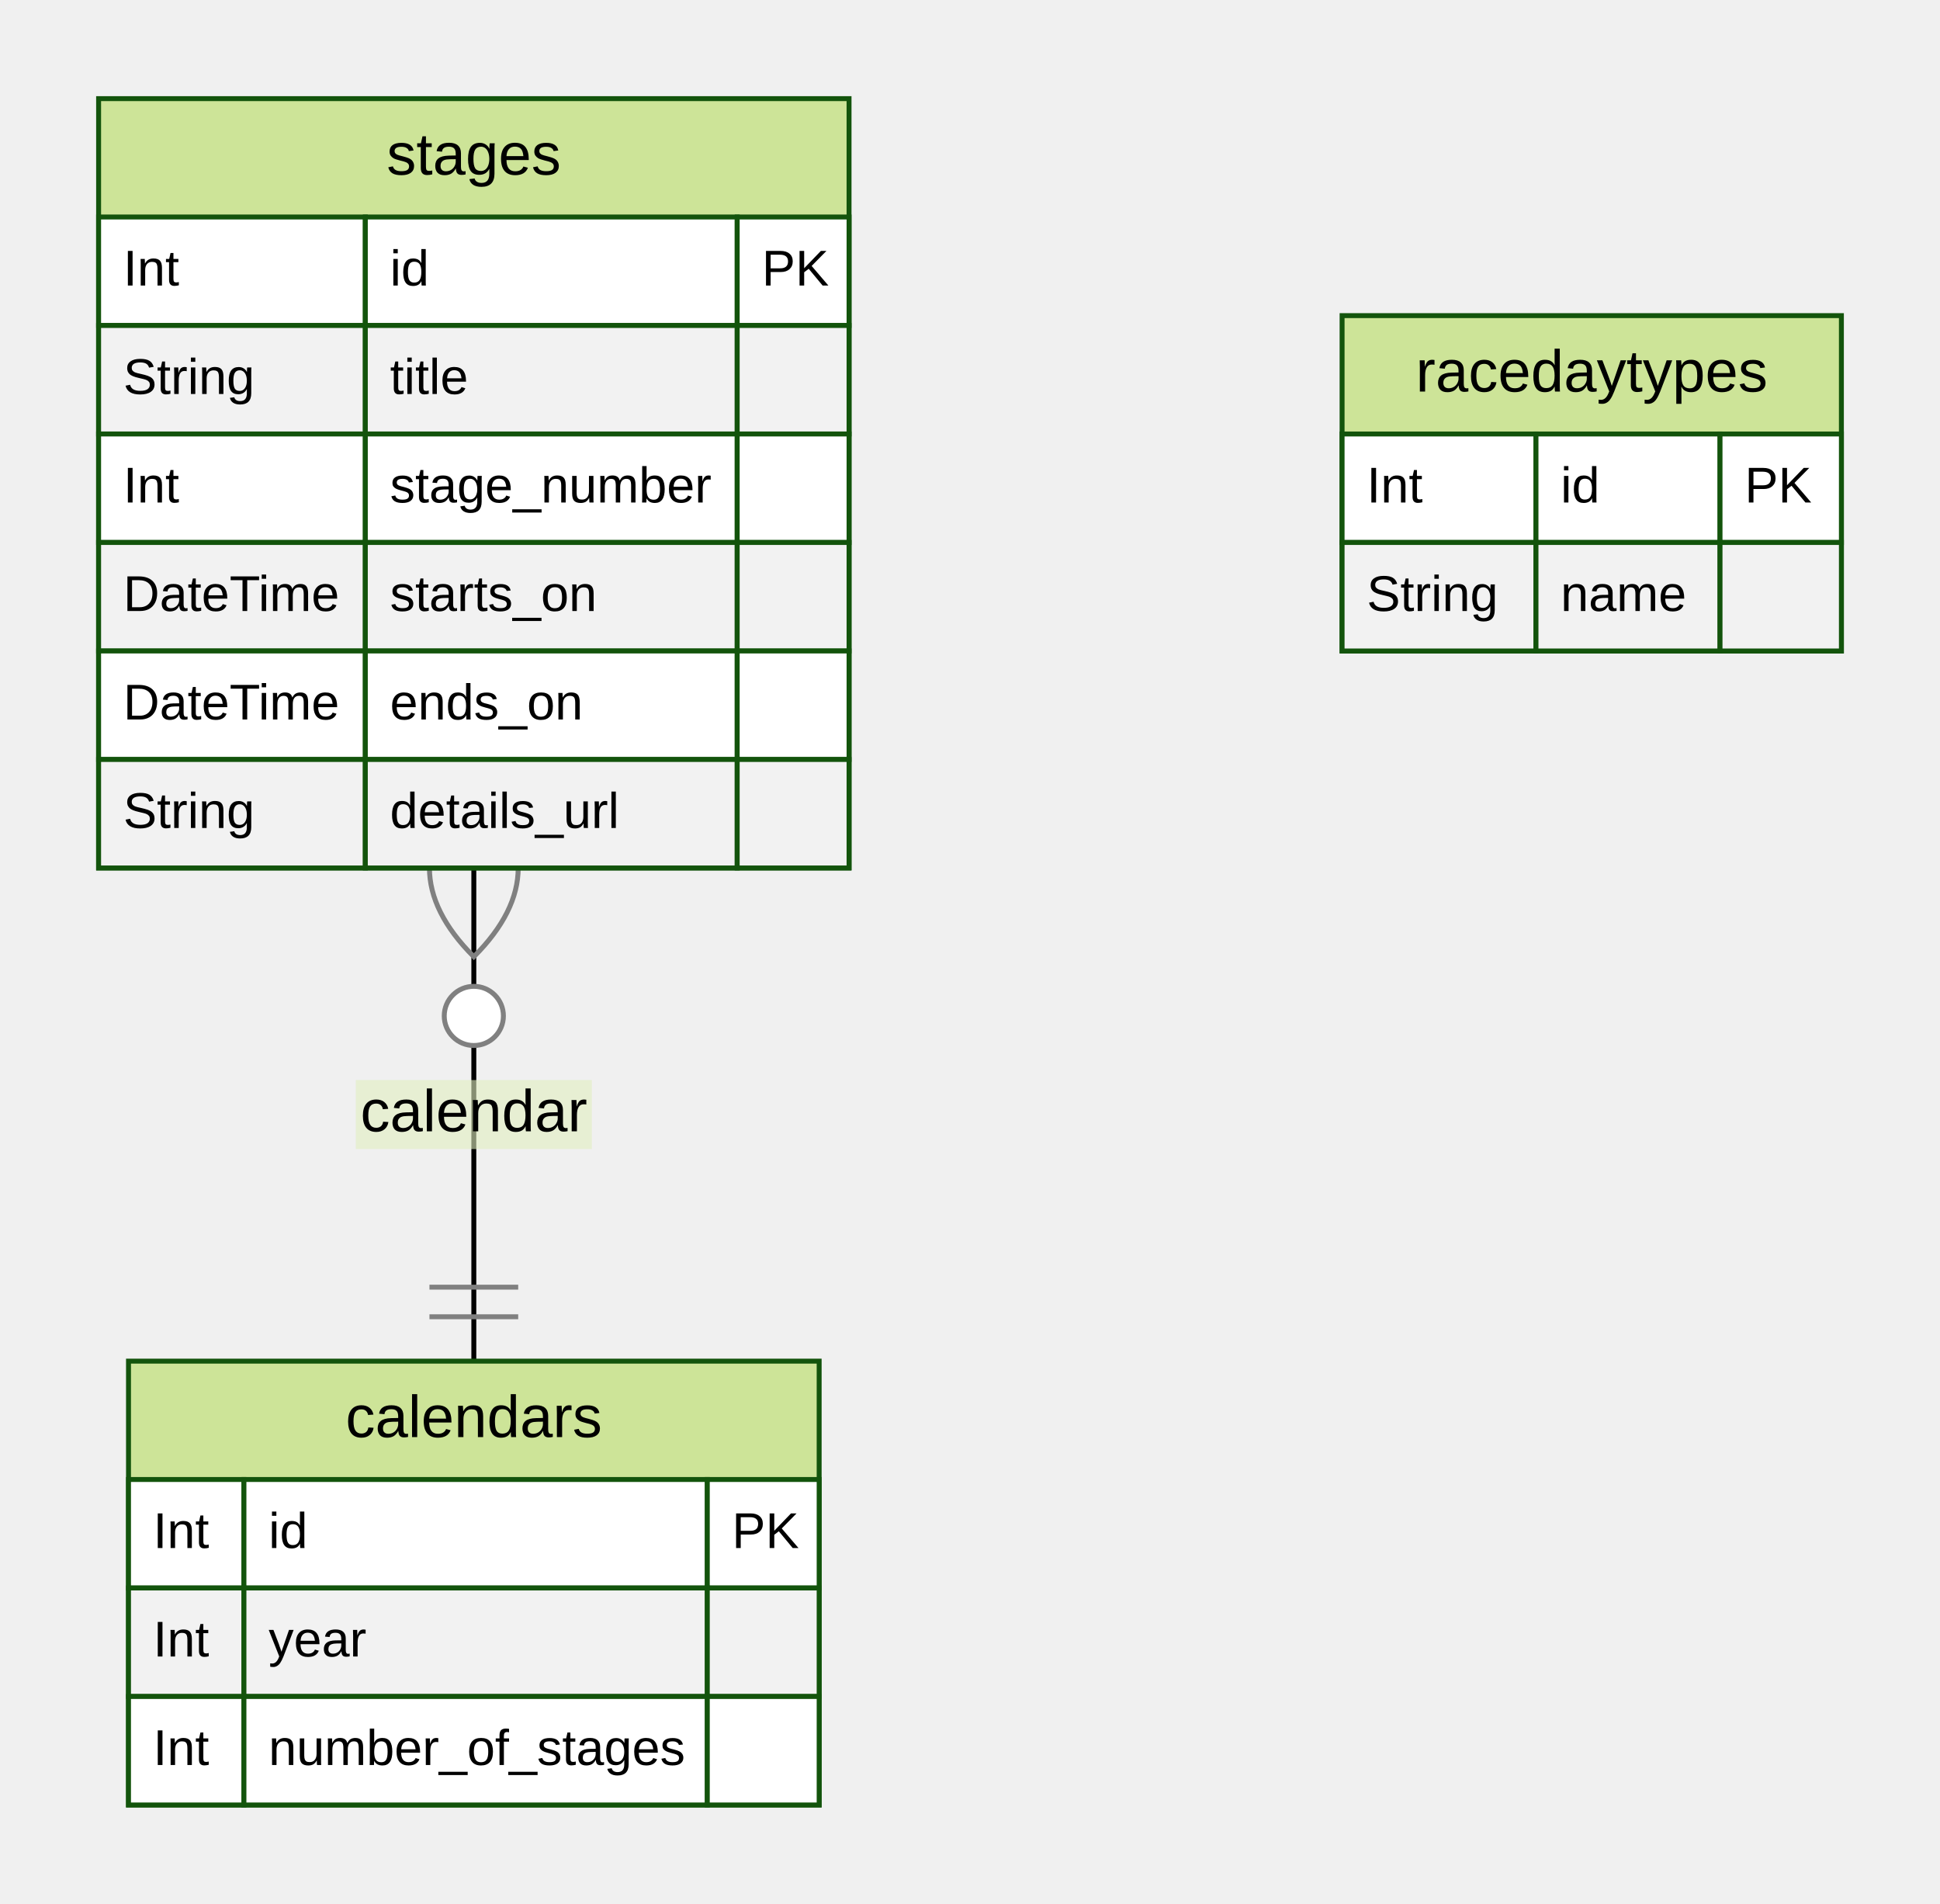
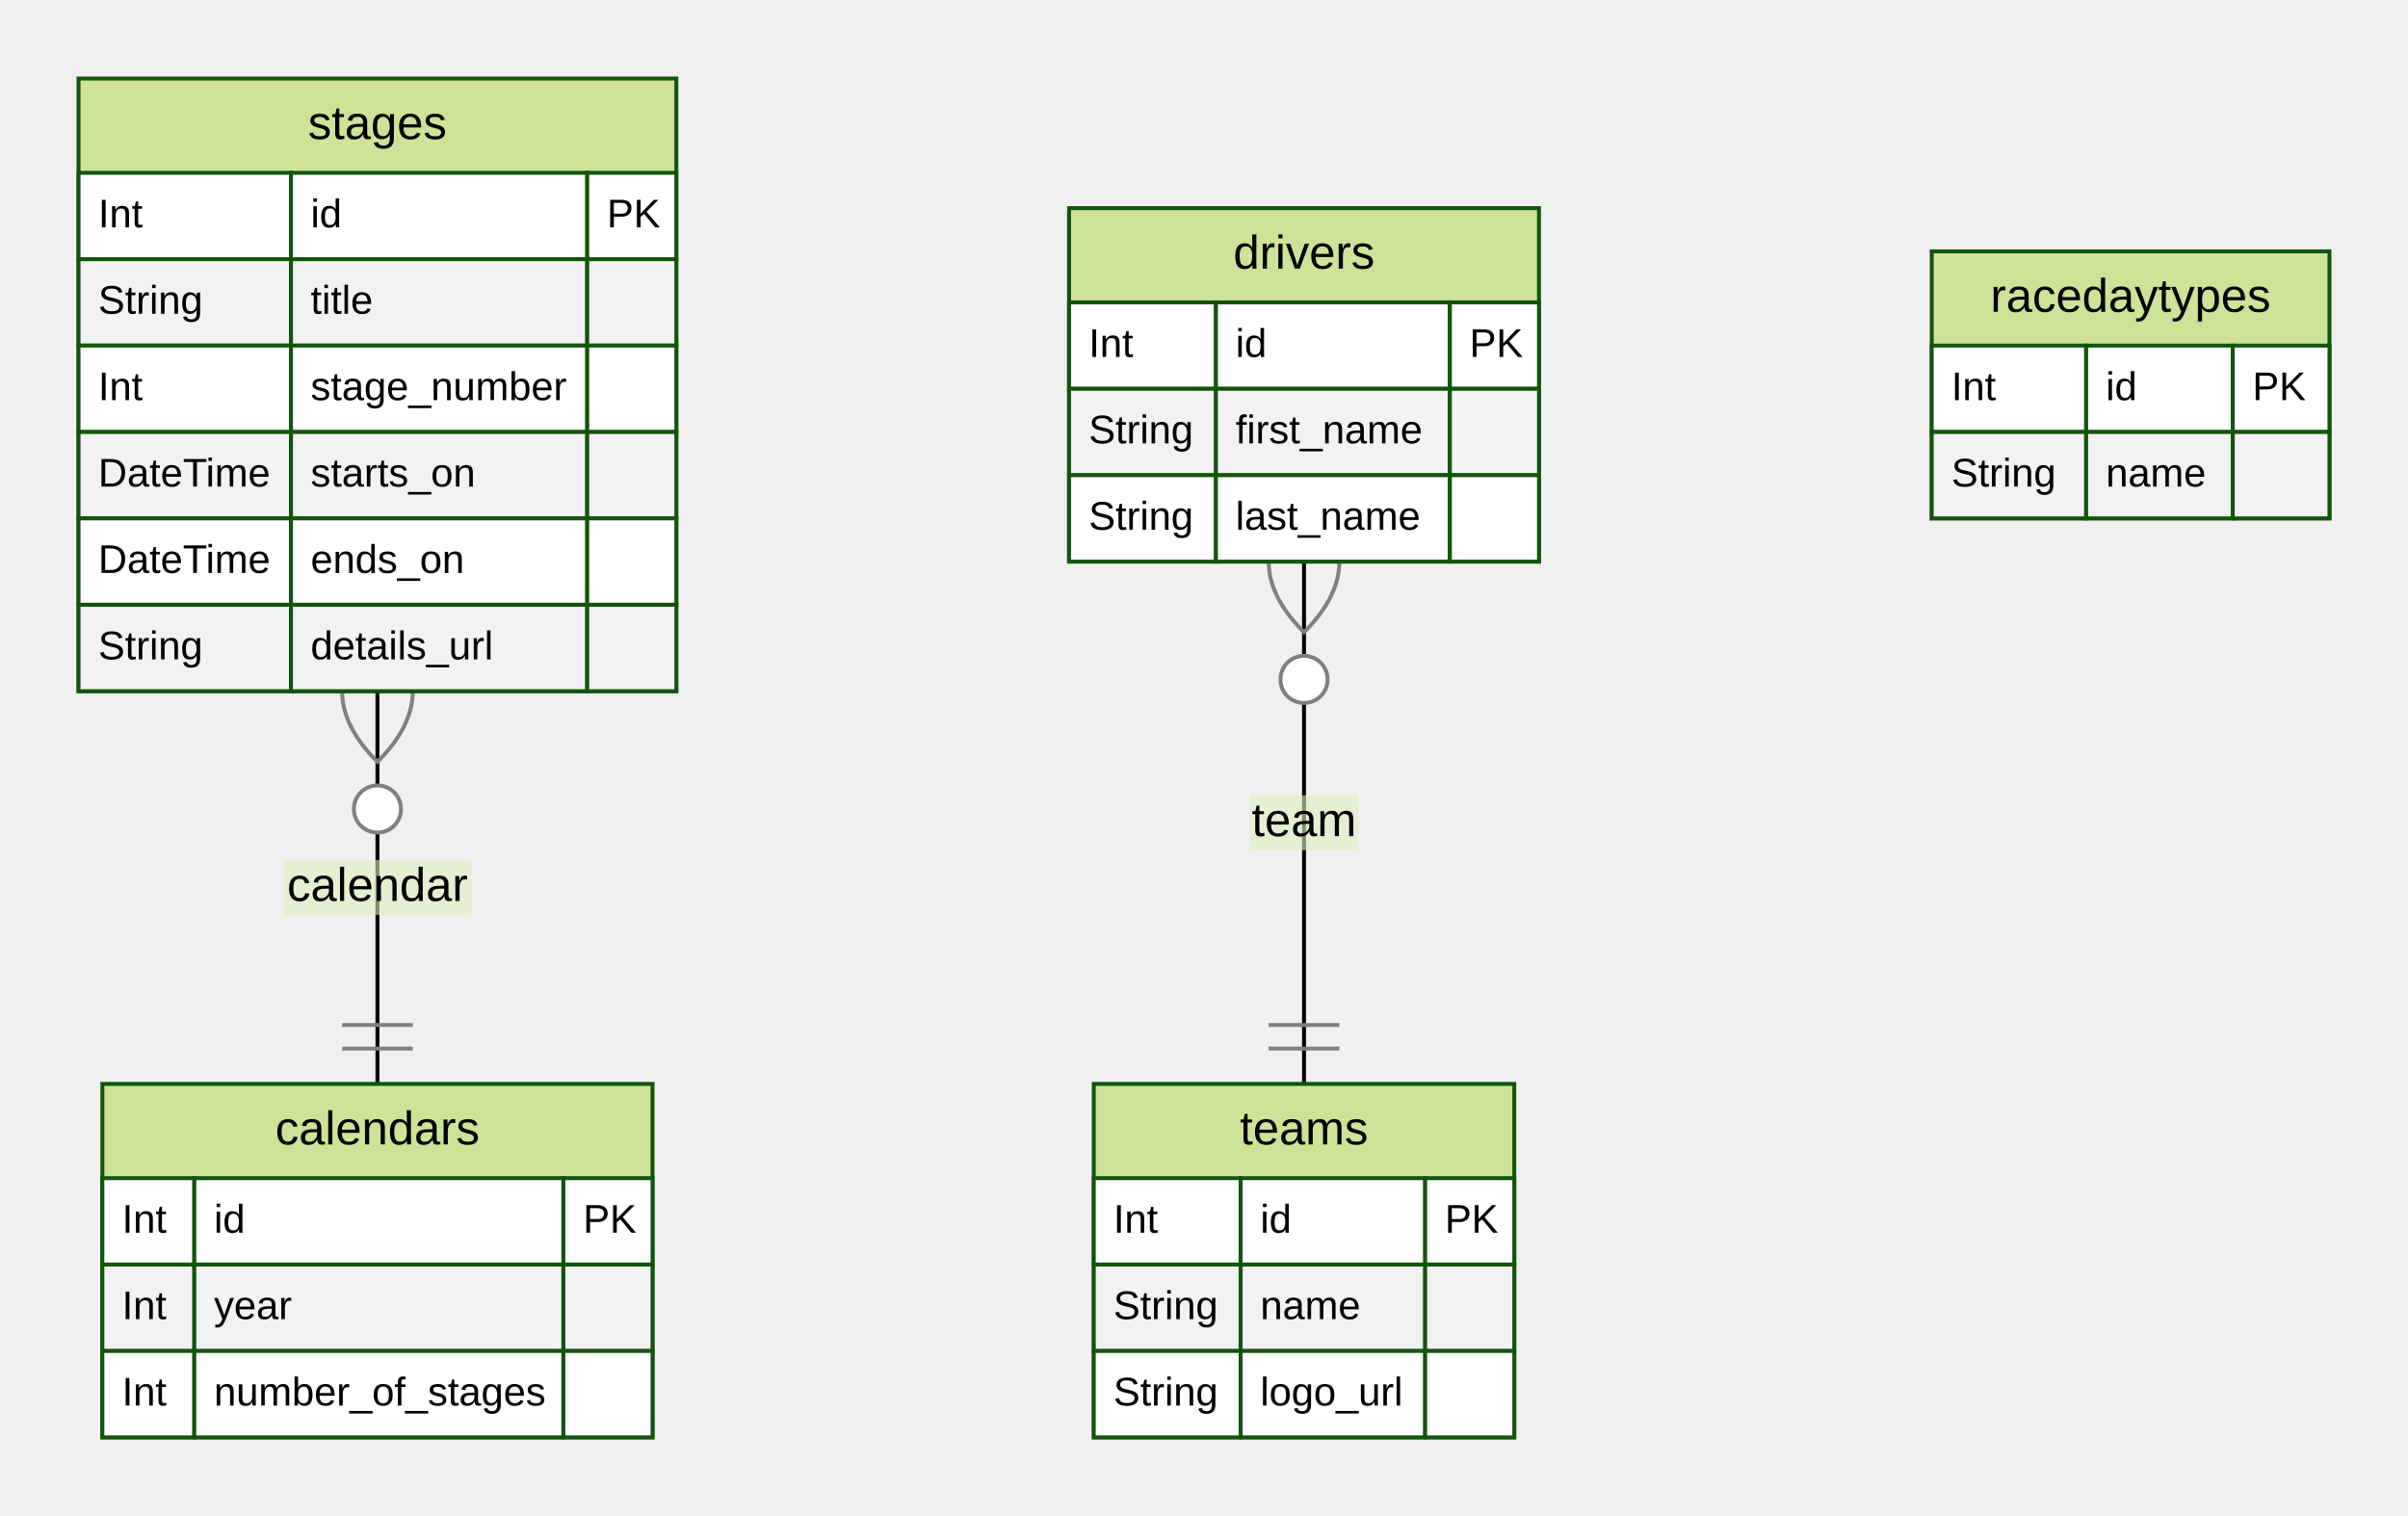
- <svg xmlns="http://www.w3.org/2000/svg" aria-labelledby="chart-title-mermaid-0 chart-desc-mermaid-0" role="img" viewBox="0 0 393.476 386" style="max-width: 393.476px; background-color: white;" width="100%" id="mermaid-0">
+ <svg xmlns="http://www.w3.org/2000/svg" aria-labelledby="chart-title-mermaid-0 chart-desc-mermaid-0" role="img" viewBox="0 0 613.124 386" style="max-width: 613.124px; background-color: white;" width="100%" id="mermaid-0">
  <style>#mermaid-0 {font-family:"trebuchet ms",verdana,arial,sans-serif;font-size:16px;fill:#000000;}#mermaid-0 .error-icon{fill:#552222;}#mermaid-0 .error-text{fill:#552222;stroke:#552222;}#mermaid-0 .edge-thickness-normal{stroke-width:2px;}#mermaid-0 .edge-thickness-thick{stroke-width:3.5px;}#mermaid-0 .edge-pattern-solid{stroke-dasharray:0;}#mermaid-0 .edge-pattern-dashed{stroke-dasharray:3;}#mermaid-0 .edge-pattern-dotted{stroke-dasharray:2;}#mermaid-0 .marker{fill:#000000;stroke:#000000;}#mermaid-0 .marker.cross{stroke:#000000;}#mermaid-0 svg{font-family:"trebuchet ms",verdana,arial,sans-serif;font-size:16px;}#mermaid-0 .entityBox{fill:#cde498;stroke:#13540c;}#mermaid-0 .attributeBoxOdd{fill:#ffffff;stroke:#13540c;}#mermaid-0 .attributeBoxEven{fill:#f2f2f2;stroke:#13540c;}#mermaid-0 .relationshipLabelBox{fill:hsl(78.158, 58.462%, 84.51%);opacity:0.7;background-color:hsl(78.158, 58.462%, 84.51%);}#mermaid-0 .relationshipLabelBox rect{opacity:0.5;}#mermaid-0 .relationshipLine{stroke:#000000;}#mermaid-0 :root{--mermaid-font-family:"trebuchet ms",verdana,arial,sans-serif;}</style>
  <g />
  <defs>
    <marker orient="auto" markerHeight="18" markerWidth="18" refY="9" refX="0" id="ONLY_ONE_START">
      <path d="M9,0 L9,18 M15,0 L15,18" fill="none" stroke="gray" />
    </marker>
  </defs>
  <defs>
    <marker orient="auto" markerHeight="18" markerWidth="18" refY="9" refX="18" id="ONLY_ONE_END">
      <path d="M3,0 L3,18 M9,0 L9,18" fill="none" stroke="gray" />
    </marker>
  </defs>
  <defs>
    <marker orient="auto" markerHeight="18" markerWidth="30" refY="9" refX="0" id="ZERO_OR_ONE_START">
      <circle r="6" cy="9" cx="21" fill="white" stroke="gray" />
      <path d="M9,0 L9,18" fill="none" stroke="gray" />
    </marker>
  </defs>
  <defs>
    <marker orient="auto" markerHeight="18" markerWidth="30" refY="9" refX="30" id="ZERO_OR_ONE_END">
      <circle r="6" cy="9" cx="9" fill="white" stroke="gray" />
      <path d="M21,0 L21,18" fill="none" stroke="gray" />
    </marker>
  </defs>
  <defs>
    <marker orient="auto" markerHeight="36" markerWidth="45" refY="18" refX="18" id="ONE_OR_MORE_START">
      <path d="M0,18 Q 18,0 36,18 Q 18,36 0,18 M42,9 L42,27" fill="none" stroke="gray" />
    </marker>
  </defs>
  <defs>
    <marker orient="auto" markerHeight="36" markerWidth="45" refY="18" refX="27" id="ONE_OR_MORE_END">
      <path d="M3,9 L3,27 M9,18 Q27,0 45,18 Q27,36 9,18" fill="none" stroke="gray" />
    </marker>
  </defs>
  <defs>
    <marker orient="auto" markerHeight="36" markerWidth="57" refY="18" refX="18" id="ZERO_OR_MORE_START">
      <circle r="6" cy="18" cx="48" fill="white" stroke="gray" />
      <path d="M0,18 Q18,0 36,18 Q18,36 0,18" fill="none" stroke="gray" />
    </marker>
  </defs>
  <defs>
    <marker orient="auto" markerHeight="36" markerWidth="57" refY="18" refX="39" id="ZERO_OR_MORE_END">
      <circle r="6" cy="18" cx="9" fill="white" stroke="gray" />
      <path d="M21,18 Q39,0 57,18 Q39,36 21,18" fill="none" stroke="gray" />
    </marker>
  </defs>
  <path marker-start="url(#ZERO_OR_MORE_START)" marker-end="url(#ONLY_ONE_END)" fill="none" stroke="gray" d="M96.103,176L96.103,184.333C96.103,192.667,96.103,209.333,96.103,226C96.103,242.667,96.103,259.333,96.103,267.667L96.103,276" class="er relationshipLine" />
+   <path marker-start="url(#ZERO_OR_MORE_START)" marker-end="url(#ONLY_ONE_END)" fill="none" stroke="gray" d="M332.03,143L332.03,156.833C332.03,170.667,332.03,198.333,332.03,220.5C332.03,242.667,332.03,259.333,332.03,267.667L332.03,276" class="er relationshipLine" />
  <g transform="translate(26.06318,276 )" id="calendars">
    <rect height="90" width="140.08" y="0" x="0" stroke="gray" fill-opacity="100%" fill="honeydew" class="er entityBox" />
    <text transform="translate(70.03992,12)" style="font-family: &quot;trebuchet ms&quot;, verdana, arial, sans-serif;; font-size: 12px" text-anchor="middle" dominant-baseline="middle" y="0" x="0" id="entity-calendars" class="er entityLabel">calendars</text>
    <rect height="22" width="23.412" y="24" x="0" stroke="gray" fill-opacity="100%" fill="honeydew" class="er attributeBoxOdd" />
    <text transform="translate(5,35)" style="font-family: &quot;trebuchet ms&quot;, verdana, arial, sans-serif;; font-size: 10.2px" text-anchor="left" dominant-baseline="middle" y="0" x="0" id="entity-calendars-attr-1-type" class="er entityLabel">Int</text>
    <rect height="22" width="93.98" y="24" x="23.412" stroke="gray" fill-opacity="100%" fill="honeydew" class="er attributeBoxOdd" />
    <text transform="translate(28.412,35)" style="font-family: &quot;trebuchet ms&quot;, verdana, arial, sans-serif;; font-size: 10.2px" text-anchor="left" dominant-baseline="middle" y="0" x="0" id="entity-calendars-attr-1-name" class="er entityLabel">id</text>
    <rect height="22" width="22.688" y="24" x="117.392" stroke="gray" fill-opacity="100%" fill="honeydew" class="er attributeBoxOdd" />
    <text transform="translate(122.3922,35)" style="font-family: &quot;trebuchet ms&quot;, verdana, arial, sans-serif;; font-size: 10.2px" text-anchor="left" dominant-baseline="middle" y="0" x="0" id="entity-calendars-attr-1-key" class="er entityLabel">PK</text>
    <rect height="22" width="23.412" y="46" x="0" stroke="gray" fill-opacity="100%" fill="honeydew" class="er attributeBoxEven" />
    <text transform="translate(5,57)" style="font-family: &quot;trebuchet ms&quot;, verdana, arial, sans-serif;; font-size: 10.2px" text-anchor="left" dominant-baseline="middle" y="0" x="0" id="entity-calendars-attr-2-type" class="er entityLabel">Int</text>
    <rect height="22" width="93.98" y="46" x="23.412" stroke="gray" fill-opacity="100%" fill="honeydew" class="er attributeBoxEven" />
    <text transform="translate(28.412,57)" style="font-family: &quot;trebuchet ms&quot;, verdana, arial, sans-serif;; font-size: 10.2px" text-anchor="left" dominant-baseline="middle" y="0" x="0" id="entity-calendars-attr-2-name" class="er entityLabel">year</text>
    <rect height="22" width="22.688" y="46" x="117.392" stroke="gray" fill-opacity="100%" fill="honeydew" class="er attributeBoxEven" />
    <text transform="translate(122.3922,57)" style="font-family: &quot;trebuchet ms&quot;, verdana, arial, sans-serif;; font-size: 10.2px" text-anchor="left" dominant-baseline="middle" y="0" x="0" id="entity-calendars-attr-2-key" class="er entityLabel" />
    <rect height="22" width="23.412" y="68" x="0" stroke="gray" fill-opacity="100%" fill="honeydew" class="er attributeBoxOdd" />
    <text transform="translate(5,79)" style="font-family: &quot;trebuchet ms&quot;, verdana, arial, sans-serif;; font-size: 10.2px" text-anchor="left" dominant-baseline="middle" y="0" x="0" id="entity-calendars-attr-3-type" class="er entityLabel">Int</text>
    <rect height="22" width="93.98" y="68" x="23.412" stroke="gray" fill-opacity="100%" fill="honeydew" class="er attributeBoxOdd" />
    <text transform="translate(28.412,79)" style="font-family: &quot;trebuchet ms&quot;, verdana, arial, sans-serif;; font-size: 10.2px" text-anchor="left" dominant-baseline="middle" y="0" x="0" id="entity-calendars-attr-3-name" class="er entityLabel">number_of_stages</text>
    <rect height="22" width="22.688" y="68" x="117.392" stroke="gray" fill-opacity="100%" fill="honeydew" class="er attributeBoxOdd" />
    <text transform="translate(122.3922,79)" style="font-family: &quot;trebuchet ms&quot;, verdana, arial, sans-serif;; font-size: 10.2px" text-anchor="left" dominant-baseline="middle" y="0" x="0" id="entity-calendars-attr-3-key" class="er entityLabel" />
  </g>
  <g transform="translate(20,20 )" id="stages">
    <rect height="156" width="152.206" y="0" x="0" stroke="gray" fill-opacity="100%" fill="honeydew" class="er entityBox" />
    <text transform="translate(76.1031,12)" style="font-family: &quot;trebuchet ms&quot;, verdana, arial, sans-serif;; font-size: 12px" text-anchor="middle" dominant-baseline="middle" y="0" x="0" id="entity-stages" class="er entityLabel">stages</text>
    <rect height="22" width="54.096" y="24" x="0" stroke="gray" fill-opacity="100%" fill="honeydew" class="er attributeBoxOdd" />
    <text transform="translate(5,35)" style="font-family: &quot;trebuchet ms&quot;, verdana, arial, sans-serif;; font-size: 10.2px" text-anchor="left" dominant-baseline="middle" y="0" x="0" id="entity-stages-attr-1-type" class="er entityLabel">Int</text>
    <rect height="22" width="75.423" y="24" x="54.096" stroke="gray" fill-opacity="100%" fill="honeydew" class="er attributeBoxOdd" />
    <text transform="translate(59.09555,35)" style="font-family: &quot;trebuchet ms&quot;, verdana, arial, sans-serif;; font-size: 10.2px" text-anchor="left" dominant-baseline="middle" y="0" x="0" id="entity-stages-attr-1-name" class="er entityLabel">id</text>
    <rect height="22" width="22.688" y="24" x="129.519" stroke="gray" fill-opacity="100%" fill="honeydew" class="er attributeBoxOdd" />
    <text transform="translate(134.5185,35)" style="font-family: &quot;trebuchet ms&quot;, verdana, arial, sans-serif;; font-size: 10.2px" text-anchor="left" dominant-baseline="middle" y="0" x="0" id="entity-stages-attr-1-key" class="er entityLabel">PK</text>
    <rect height="22" width="54.096" y="46" x="0" stroke="gray" fill-opacity="100%" fill="honeydew" class="er attributeBoxEven" />
    <text transform="translate(5,57)" style="font-family: &quot;trebuchet ms&quot;, verdana, arial, sans-serif;; font-size: 10.2px" text-anchor="left" dominant-baseline="middle" y="0" x="0" id="entity-stages-attr-2-type" class="er entityLabel">String</text>
    <rect height="22" width="75.423" y="46" x="54.096" stroke="gray" fill-opacity="100%" fill="honeydew" class="er attributeBoxEven" />
    <text transform="translate(59.09555,57)" style="font-family: &quot;trebuchet ms&quot;, verdana, arial, sans-serif;; font-size: 10.2px" text-anchor="left" dominant-baseline="middle" y="0" x="0" id="entity-stages-attr-2-name" class="er entityLabel">title</text>
    <rect height="22" width="22.688" y="46" x="129.519" stroke="gray" fill-opacity="100%" fill="honeydew" class="er attributeBoxEven" />
    <text transform="translate(134.5185,57)" style="font-family: &quot;trebuchet ms&quot;, verdana, arial, sans-serif;; font-size: 10.2px" text-anchor="left" dominant-baseline="middle" y="0" x="0" id="entity-stages-attr-2-key" class="er entityLabel" />
    <rect height="22" width="54.096" y="68" x="0" stroke="gray" fill-opacity="100%" fill="honeydew" class="er attributeBoxOdd" />
    <text transform="translate(5,79)" style="font-family: &quot;trebuchet ms&quot;, verdana, arial, sans-serif;; font-size: 10.2px" text-anchor="left" dominant-baseline="middle" y="0" x="0" id="entity-stages-attr-3-type" class="er entityLabel">Int</text>
    <rect height="22" width="75.423" y="68" x="54.096" stroke="gray" fill-opacity="100%" fill="honeydew" class="er attributeBoxOdd" />
    <text transform="translate(59.09555,79)" style="font-family: &quot;trebuchet ms&quot;, verdana, arial, sans-serif;; font-size: 10.2px" text-anchor="left" dominant-baseline="middle" y="0" x="0" id="entity-stages-attr-3-name" class="er entityLabel">stage_number</text>
    <rect height="22" width="22.688" y="68" x="129.519" stroke="gray" fill-opacity="100%" fill="honeydew" class="er attributeBoxOdd" />
    <text transform="translate(134.5185,79)" style="font-family: &quot;trebuchet ms&quot;, verdana, arial, sans-serif;; font-size: 10.2px" text-anchor="left" dominant-baseline="middle" y="0" x="0" id="entity-stages-attr-3-key" class="er entityLabel" />
    <rect height="22" width="54.096" y="90" x="0" stroke="gray" fill-opacity="100%" fill="honeydew" class="er attributeBoxEven" />
    <text transform="translate(5,101)" style="font-family: &quot;trebuchet ms&quot;, verdana, arial, sans-serif;; font-size: 10.2px" text-anchor="left" dominant-baseline="middle" y="0" x="0" id="entity-stages-attr-4-type" class="er entityLabel">DateTime</text>
    <rect height="22" width="75.423" y="90" x="54.096" stroke="gray" fill-opacity="100%" fill="honeydew" class="er attributeBoxEven" />
    <text transform="translate(59.09555,101)" style="font-family: &quot;trebuchet ms&quot;, verdana, arial, sans-serif;; font-size: 10.2px" text-anchor="left" dominant-baseline="middle" y="0" x="0" id="entity-stages-attr-4-name" class="er entityLabel">starts_on</text>
    <rect height="22" width="22.688" y="90" x="129.519" stroke="gray" fill-opacity="100%" fill="honeydew" class="er attributeBoxEven" />
    <text transform="translate(134.5185,101)" style="font-family: &quot;trebuchet ms&quot;, verdana, arial, sans-serif;; font-size: 10.2px" text-anchor="left" dominant-baseline="middle" y="0" x="0" id="entity-stages-attr-4-key" class="er entityLabel" />
    <rect height="22" width="54.096" y="112" x="0" stroke="gray" fill-opacity="100%" fill="honeydew" class="er attributeBoxOdd" />
    <text transform="translate(5,123)" style="font-family: &quot;trebuchet ms&quot;, verdana, arial, sans-serif;; font-size: 10.2px" text-anchor="left" dominant-baseline="middle" y="0" x="0" id="entity-stages-attr-5-type" class="er entityLabel">DateTime</text>
    <rect height="22" width="75.423" y="112" x="54.096" stroke="gray" fill-opacity="100%" fill="honeydew" class="er attributeBoxOdd" />
    <text transform="translate(59.09555,123)" style="font-family: &quot;trebuchet ms&quot;, verdana, arial, sans-serif;; font-size: 10.2px" text-anchor="left" dominant-baseline="middle" y="0" x="0" id="entity-stages-attr-5-name" class="er entityLabel">ends_on</text>
    <rect height="22" width="22.688" y="112" x="129.519" stroke="gray" fill-opacity="100%" fill="honeydew" class="er attributeBoxOdd" />
    <text transform="translate(134.5185,123)" style="font-family: &quot;trebuchet ms&quot;, verdana, arial, sans-serif;; font-size: 10.2px" text-anchor="left" dominant-baseline="middle" y="0" x="0" id="entity-stages-attr-5-key" class="er entityLabel" />
    <rect height="22" width="54.096" y="134" x="0" stroke="gray" fill-opacity="100%" fill="honeydew" class="er attributeBoxEven" />
    <text transform="translate(5,145)" style="font-family: &quot;trebuchet ms&quot;, verdana, arial, sans-serif;; font-size: 10.2px" text-anchor="left" dominant-baseline="middle" y="0" x="0" id="entity-stages-attr-6-type" class="er entityLabel">String</text>
    <rect height="22" width="75.423" y="134" x="54.096" stroke="gray" fill-opacity="100%" fill="honeydew" class="er attributeBoxEven" />
    <text transform="translate(59.09555,145)" style="font-family: &quot;trebuchet ms&quot;, verdana, arial, sans-serif;; font-size: 10.2px" text-anchor="left" dominant-baseline="middle" y="0" x="0" id="entity-stages-attr-6-name" class="er entityLabel">details_url</text>
    <rect height="22" width="22.688" y="134" x="129.519" stroke="gray" fill-opacity="100%" fill="honeydew" class="er attributeBoxEven" />
    <text transform="translate(134.5185,145)" style="font-family: &quot;trebuchet ms&quot;, verdana, arial, sans-serif;; font-size: 10.2px" text-anchor="left" dominant-baseline="middle" y="0" x="0" id="entity-stages-attr-6-key" class="er entityLabel" />
  </g>
-   <g transform="translate(272.2062,64 )" id="racedaytypes">
+   <g transform="translate(278.496,276 )" id="teams">
+     <rect height="90" width="107.068" y="0" x="0" stroke="gray" fill-opacity="100%" fill="honeydew" class="er entityBox" />
+     <text transform="translate(53.53406,12)" style="font-family: &quot;trebuchet ms&quot;, verdana, arial, sans-serif;; font-size: 12px" text-anchor="middle" dominant-baseline="middle" y="0" x="0" id="entity-teams" class="er entityLabel">teams</text>
+     <rect height="22" width="37.396" y="24" x="0" stroke="gray" fill-opacity="100%" fill="honeydew" class="er attributeBoxOdd" />
+     <text transform="translate(5,35)" style="font-family: &quot;trebuchet ms&quot;, verdana, arial, sans-serif;; font-size: 10.2px" text-anchor="left" dominant-baseline="middle" y="0" x="0" id="entity-teams-attr-1-type" class="er entityLabel">Int</text>
+     <rect height="22" width="46.984" y="24" x="37.396" stroke="gray" fill-opacity="100%" fill="honeydew" class="er attributeBoxOdd" />
+     <text transform="translate(42.39606,35)" style="font-family: &quot;trebuchet ms&quot;, verdana, arial, sans-serif;; font-size: 10.2px" text-anchor="left" dominant-baseline="middle" y="0" x="0" id="entity-teams-attr-1-name" class="er entityLabel">id</text>
+     <rect height="22" width="22.688" y="24" x="84.38" stroke="gray" fill-opacity="100%" fill="honeydew" class="er attributeBoxOdd" />
+     <text transform="translate(89.38043,35)" style="font-family: &quot;trebuchet ms&quot;, verdana, arial, sans-serif;; font-size: 10.2px" text-anchor="left" dominant-baseline="middle" y="0" x="0" id="entity-teams-attr-1-key" class="er entityLabel">PK</text>
+     <rect height="22" width="37.396" y="46" x="0" stroke="gray" fill-opacity="100%" fill="honeydew" class="er attributeBoxEven" />
+     <text transform="translate(5,57)" style="font-family: &quot;trebuchet ms&quot;, verdana, arial, sans-serif;; font-size: 10.2px" text-anchor="left" dominant-baseline="middle" y="0" x="0" id="entity-teams-attr-2-type" class="er entityLabel">String</text>
+     <rect height="22" width="46.984" y="46" x="37.396" stroke="gray" fill-opacity="100%" fill="honeydew" class="er attributeBoxEven" />
+     <text transform="translate(42.39606,57)" style="font-family: &quot;trebuchet ms&quot;, verdana, arial, sans-serif;; font-size: 10.2px" text-anchor="left" dominant-baseline="middle" y="0" x="0" id="entity-teams-attr-2-name" class="er entityLabel">name</text>
+     <rect height="22" width="22.688" y="46" x="84.38" stroke="gray" fill-opacity="100%" fill="honeydew" class="er attributeBoxEven" />
+     <text transform="translate(89.38043,57)" style="font-family: &quot;trebuchet ms&quot;, verdana, arial, sans-serif;; font-size: 10.2px" text-anchor="left" dominant-baseline="middle" y="0" x="0" id="entity-teams-attr-2-key" class="er entityLabel" />
+     <rect height="22" width="37.396" y="68" x="0" stroke="gray" fill-opacity="100%" fill="honeydew" class="er attributeBoxOdd" />
+     <text transform="translate(5,79)" style="font-family: &quot;trebuchet ms&quot;, verdana, arial, sans-serif;; font-size: 10.2px" text-anchor="left" dominant-baseline="middle" y="0" x="0" id="entity-teams-attr-3-type" class="er entityLabel">String</text>
+     <rect height="22" width="46.984" y="68" x="37.396" stroke="gray" fill-opacity="100%" fill="honeydew" class="er attributeBoxOdd" />
+     <text transform="translate(42.39606,79)" style="font-family: &quot;trebuchet ms&quot;, verdana, arial, sans-serif;; font-size: 10.2px" text-anchor="left" dominant-baseline="middle" y="0" x="0" id="entity-teams-attr-3-name" class="er entityLabel">logo_url</text>
+     <rect height="22" width="22.688" y="68" x="84.38" stroke="gray" fill-opacity="100%" fill="honeydew" class="er attributeBoxOdd" />
+     <text transform="translate(89.38043,79)" style="font-family: &quot;trebuchet ms&quot;, verdana, arial, sans-serif;; font-size: 10.2px" text-anchor="left" dominant-baseline="middle" y="0" x="0" id="entity-teams-attr-3-key" class="er entityLabel" />
+   </g>
+   <g transform="translate(272.2062,53 )" id="drivers">
+     <rect height="90" width="119.648" y="0" x="0" stroke="gray" fill-opacity="100%" fill="honeydew" class="er entityBox" />
+     <text transform="translate(59.82391,12)" style="font-family: &quot;trebuchet ms&quot;, verdana, arial, sans-serif;; font-size: 12px" text-anchor="middle" dominant-baseline="middle" y="0" x="0" id="entity-drivers" class="er entityLabel">drivers</text>
+     <rect height="22" width="37.396" y="24" x="0" stroke="gray" fill-opacity="100%" fill="honeydew" class="er attributeBoxOdd" />
+     <text transform="translate(5,35)" style="font-family: &quot;trebuchet ms&quot;, verdana, arial, sans-serif;; font-size: 10.2px" text-anchor="left" dominant-baseline="middle" y="0" x="0" id="entity-drivers-attr-1-type" class="er entityLabel">Int</text>
+     <rect height="22" width="59.564" y="24" x="37.396" stroke="gray" fill-opacity="100%" fill="honeydew" class="er attributeBoxOdd" />
+     <text transform="translate(42.39606,35)" style="font-family: &quot;trebuchet ms&quot;, verdana, arial, sans-serif;; font-size: 10.2px" text-anchor="left" dominant-baseline="middle" y="0" x="0" id="entity-drivers-attr-1-name" class="er entityLabel">id</text>
+     <rect height="22" width="22.688" y="24" x="96.96" stroke="gray" fill-opacity="100%" fill="honeydew" class="er attributeBoxOdd" />
+     <text transform="translate(101.9601,35)" style="font-family: &quot;trebuchet ms&quot;, verdana, arial, sans-serif;; font-size: 10.2px" text-anchor="left" dominant-baseline="middle" y="0" x="0" id="entity-drivers-attr-1-key" class="er entityLabel">PK</text>
+     <rect height="22" width="37.396" y="46" x="0" stroke="gray" fill-opacity="100%" fill="honeydew" class="er attributeBoxEven" />
+     <text transform="translate(5,57)" style="font-family: &quot;trebuchet ms&quot;, verdana, arial, sans-serif;; font-size: 10.2px" text-anchor="left" dominant-baseline="middle" y="0" x="0" id="entity-drivers-attr-2-type" class="er entityLabel">String</text>
+     <rect height="22" width="59.564" y="46" x="37.396" stroke="gray" fill-opacity="100%" fill="honeydew" class="er attributeBoxEven" />
+     <text transform="translate(42.39606,57)" style="font-family: &quot;trebuchet ms&quot;, verdana, arial, sans-serif;; font-size: 10.2px" text-anchor="left" dominant-baseline="middle" y="0" x="0" id="entity-drivers-attr-2-name" class="er entityLabel">first_name</text>
+     <rect height="22" width="22.688" y="46" x="96.96" stroke="gray" fill-opacity="100%" fill="honeydew" class="er attributeBoxEven" />
+     <text transform="translate(101.9601,57)" style="font-family: &quot;trebuchet ms&quot;, verdana, arial, sans-serif;; font-size: 10.2px" text-anchor="left" dominant-baseline="middle" y="0" x="0" id="entity-drivers-attr-2-key" class="er entityLabel" />
+     <rect height="22" width="37.396" y="68" x="0" stroke="gray" fill-opacity="100%" fill="honeydew" class="er attributeBoxOdd" />
+     <text transform="translate(5,79)" style="font-family: &quot;trebuchet ms&quot;, verdana, arial, sans-serif;; font-size: 10.2px" text-anchor="left" dominant-baseline="middle" y="0" x="0" id="entity-drivers-attr-3-type" class="er entityLabel">String</text>
+     <rect height="22" width="59.564" y="68" x="37.396" stroke="gray" fill-opacity="100%" fill="honeydew" class="er attributeBoxOdd" />
+     <text transform="translate(42.39606,79)" style="font-family: &quot;trebuchet ms&quot;, verdana, arial, sans-serif;; font-size: 10.2px" text-anchor="left" dominant-baseline="middle" y="0" x="0" id="entity-drivers-attr-3-name" class="er entityLabel">last_name</text>
+     <rect height="22" width="22.688" y="68" x="96.96" stroke="gray" fill-opacity="100%" fill="honeydew" class="er attributeBoxOdd" />
+     <text transform="translate(101.9601,79)" style="font-family: &quot;trebuchet ms&quot;, verdana, arial, sans-serif;; font-size: 10.2px" text-anchor="left" dominant-baseline="middle" y="0" x="0" id="entity-drivers-attr-3-key" class="er entityLabel" />
+   </g>
+   <g transform="translate(491.854,64 )" id="racedaytypes">
    <rect height="68" width="101.27" y="0" x="0" stroke="gray" fill-opacity="100%" fill="honeydew" class="er entityBox" />
    <text transform="translate(50.63477,12)" style="font-family: &quot;trebuchet ms&quot;, verdana, arial, sans-serif;; font-size: 12px" text-anchor="middle" dominant-baseline="middle" y="0" x="0" id="entity-racedaytypes" class="er entityLabel">racedaytypes</text>
    <rect height="22" width="39.325" y="24" x="0" stroke="gray" fill-opacity="100%" fill="honeydew" class="er attributeBoxOdd" />
    <text transform="translate(5,35)" style="font-family: &quot;trebuchet ms&quot;, verdana, arial, sans-serif;; font-size: 10.2px" text-anchor="left" dominant-baseline="middle" y="0" x="0" id="entity-racedaytypes-attr-1-type" class="er entityLabel">Int</text>
    <rect height="22" width="37.328" y="24" x="39.325" stroke="gray" fill-opacity="100%" fill="honeydew" class="er attributeBoxOdd" />
    <text transform="translate(44.32502,35)" style="font-family: &quot;trebuchet ms&quot;, verdana, arial, sans-serif;; font-size: 10.2px" text-anchor="left" dominant-baseline="middle" y="0" x="0" id="entity-racedaytypes-attr-1-name" class="er entityLabel">id</text>
    <rect height="22" width="24.617" y="24" x="76.653" stroke="gray" fill-opacity="100%" fill="honeydew" class="er attributeBoxOdd" />
    <text transform="translate(81.65289,35)" style="font-family: &quot;trebuchet ms&quot;, verdana, arial, sans-serif;; font-size: 10.2px" text-anchor="left" dominant-baseline="middle" y="0" x="0" id="entity-racedaytypes-attr-1-key" class="er entityLabel">PK</text>
    <rect height="22" width="39.325" y="46" x="0" stroke="gray" fill-opacity="100%" fill="honeydew" class="er attributeBoxEven" />
    <text transform="translate(5,57)" style="font-family: &quot;trebuchet ms&quot;, verdana, arial, sans-serif;; font-size: 10.2px" text-anchor="left" dominant-baseline="middle" y="0" x="0" id="entity-racedaytypes-attr-2-type" class="er entityLabel">String</text>
    <rect height="22" width="37.328" y="46" x="39.325" stroke="gray" fill-opacity="100%" fill="honeydew" class="er attributeBoxEven" />
    <text transform="translate(44.32502,57)" style="font-family: &quot;trebuchet ms&quot;, verdana, arial, sans-serif;; font-size: 10.2px" text-anchor="left" dominant-baseline="middle" y="0" x="0" id="entity-racedaytypes-attr-2-name" class="er entityLabel">name</text>
    <rect height="22" width="24.617" y="46" x="76.653" stroke="gray" fill-opacity="100%" fill="honeydew" class="er attributeBoxEven" />
    <text transform="translate(81.65289,57)" style="font-family: &quot;trebuchet ms&quot;, verdana, arial, sans-serif;; font-size: 10.2px" text-anchor="left" dominant-baseline="middle" y="0" x="0" id="entity-racedaytypes-attr-2-key" class="er entityLabel" />
  </g>
  <rect fill-opacity="85%" fill="white" height="14" width="47.877" y="219" x="72.165" class="er relationshipLabelBox" />
  <text style="font-family: &quot;trebuchet ms&quot;, verdana, arial, sans-serif;; font-size: 12px" dominant-baseline="middle" text-anchor="middle" y="226" x="96.103" id="rel1" class="er relationshipLabel">calendar</text>
+   <rect fill-opacity="85%" fill="white" height="14" width="27.607" y="202.5" x="318.226" class="er relationshipLabelBox" />
+   <text style="font-family: &quot;trebuchet ms&quot;, verdana, arial, sans-serif;; font-size: 12px" dominant-baseline="middle" text-anchor="middle" y="209.5" x="332.03" id="rel2" class="er relationshipLabel">team</text>
</svg>
